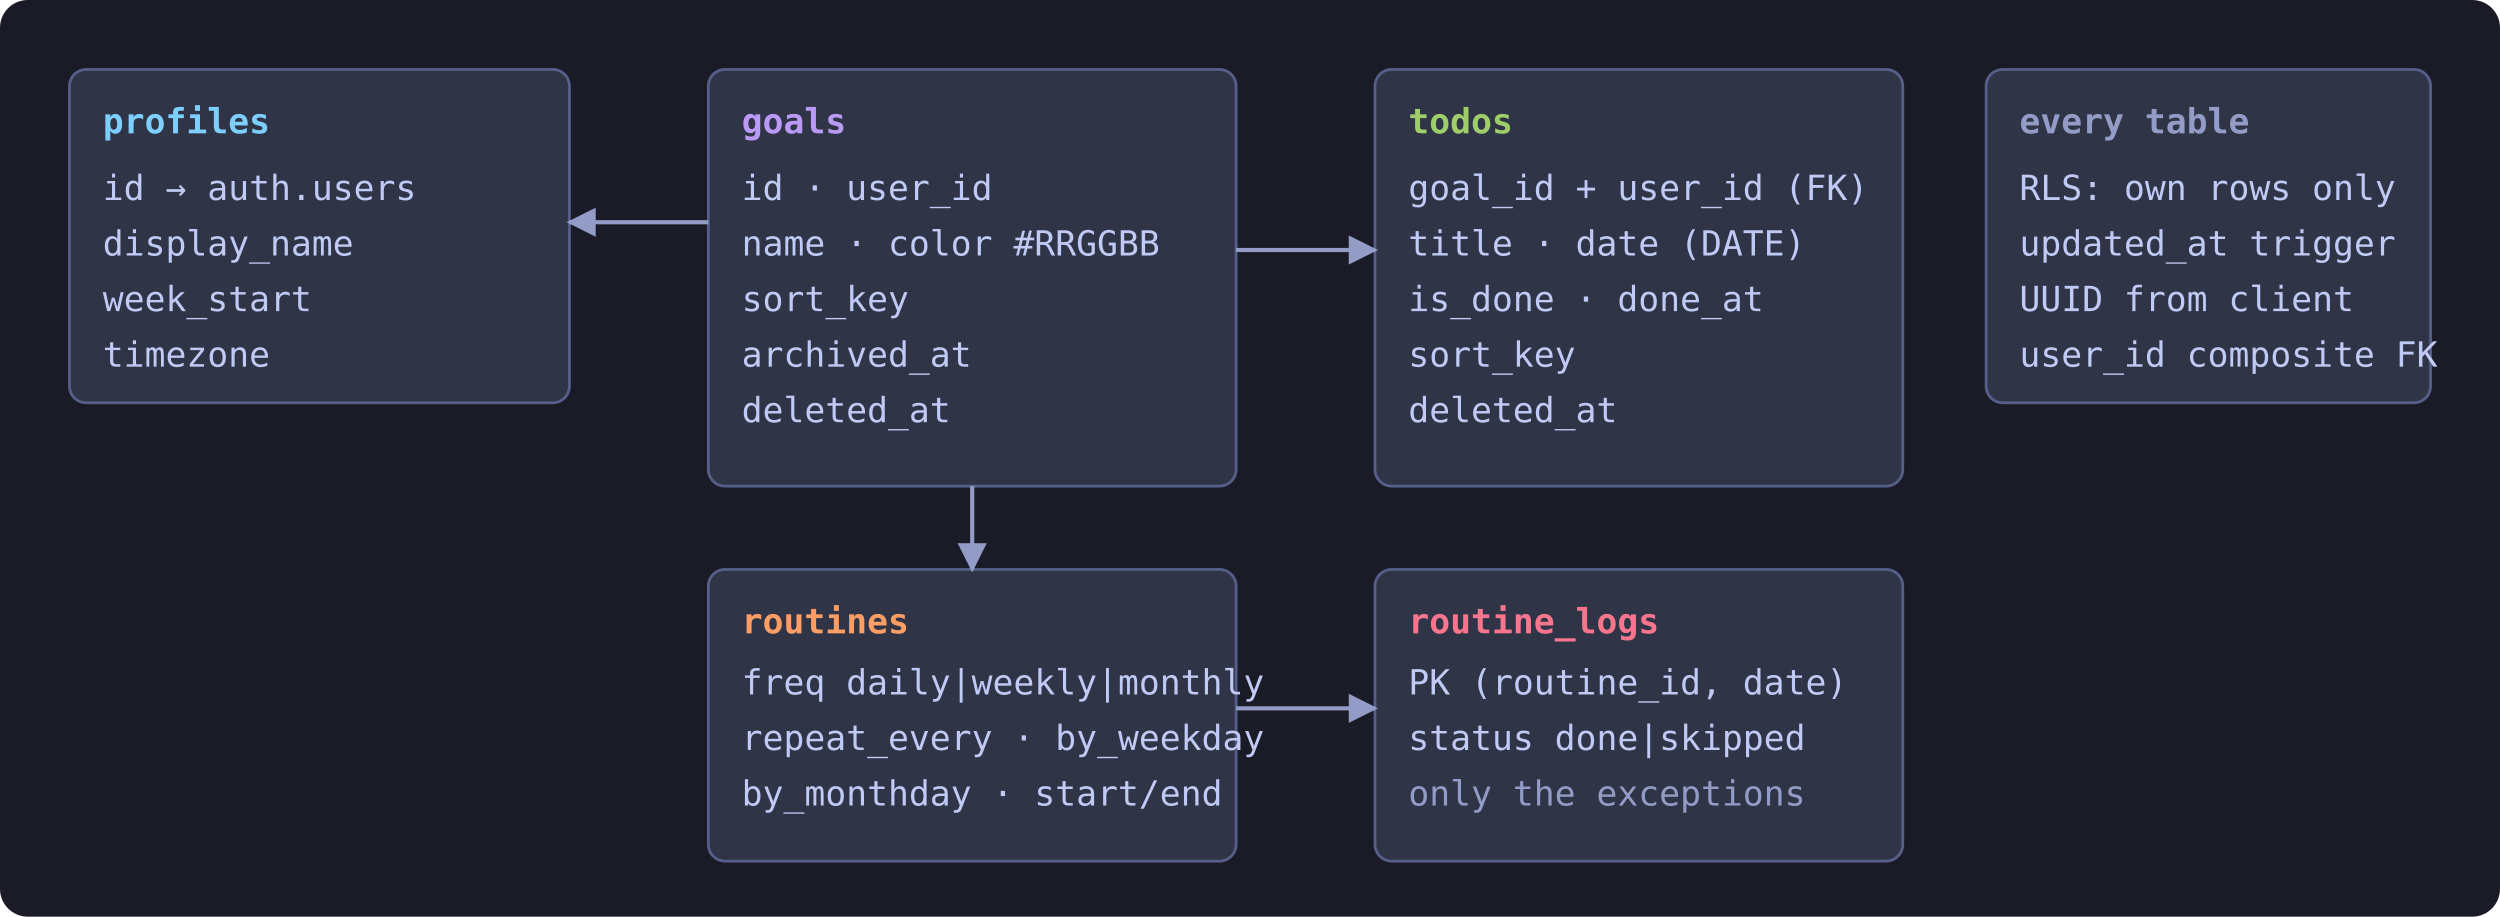
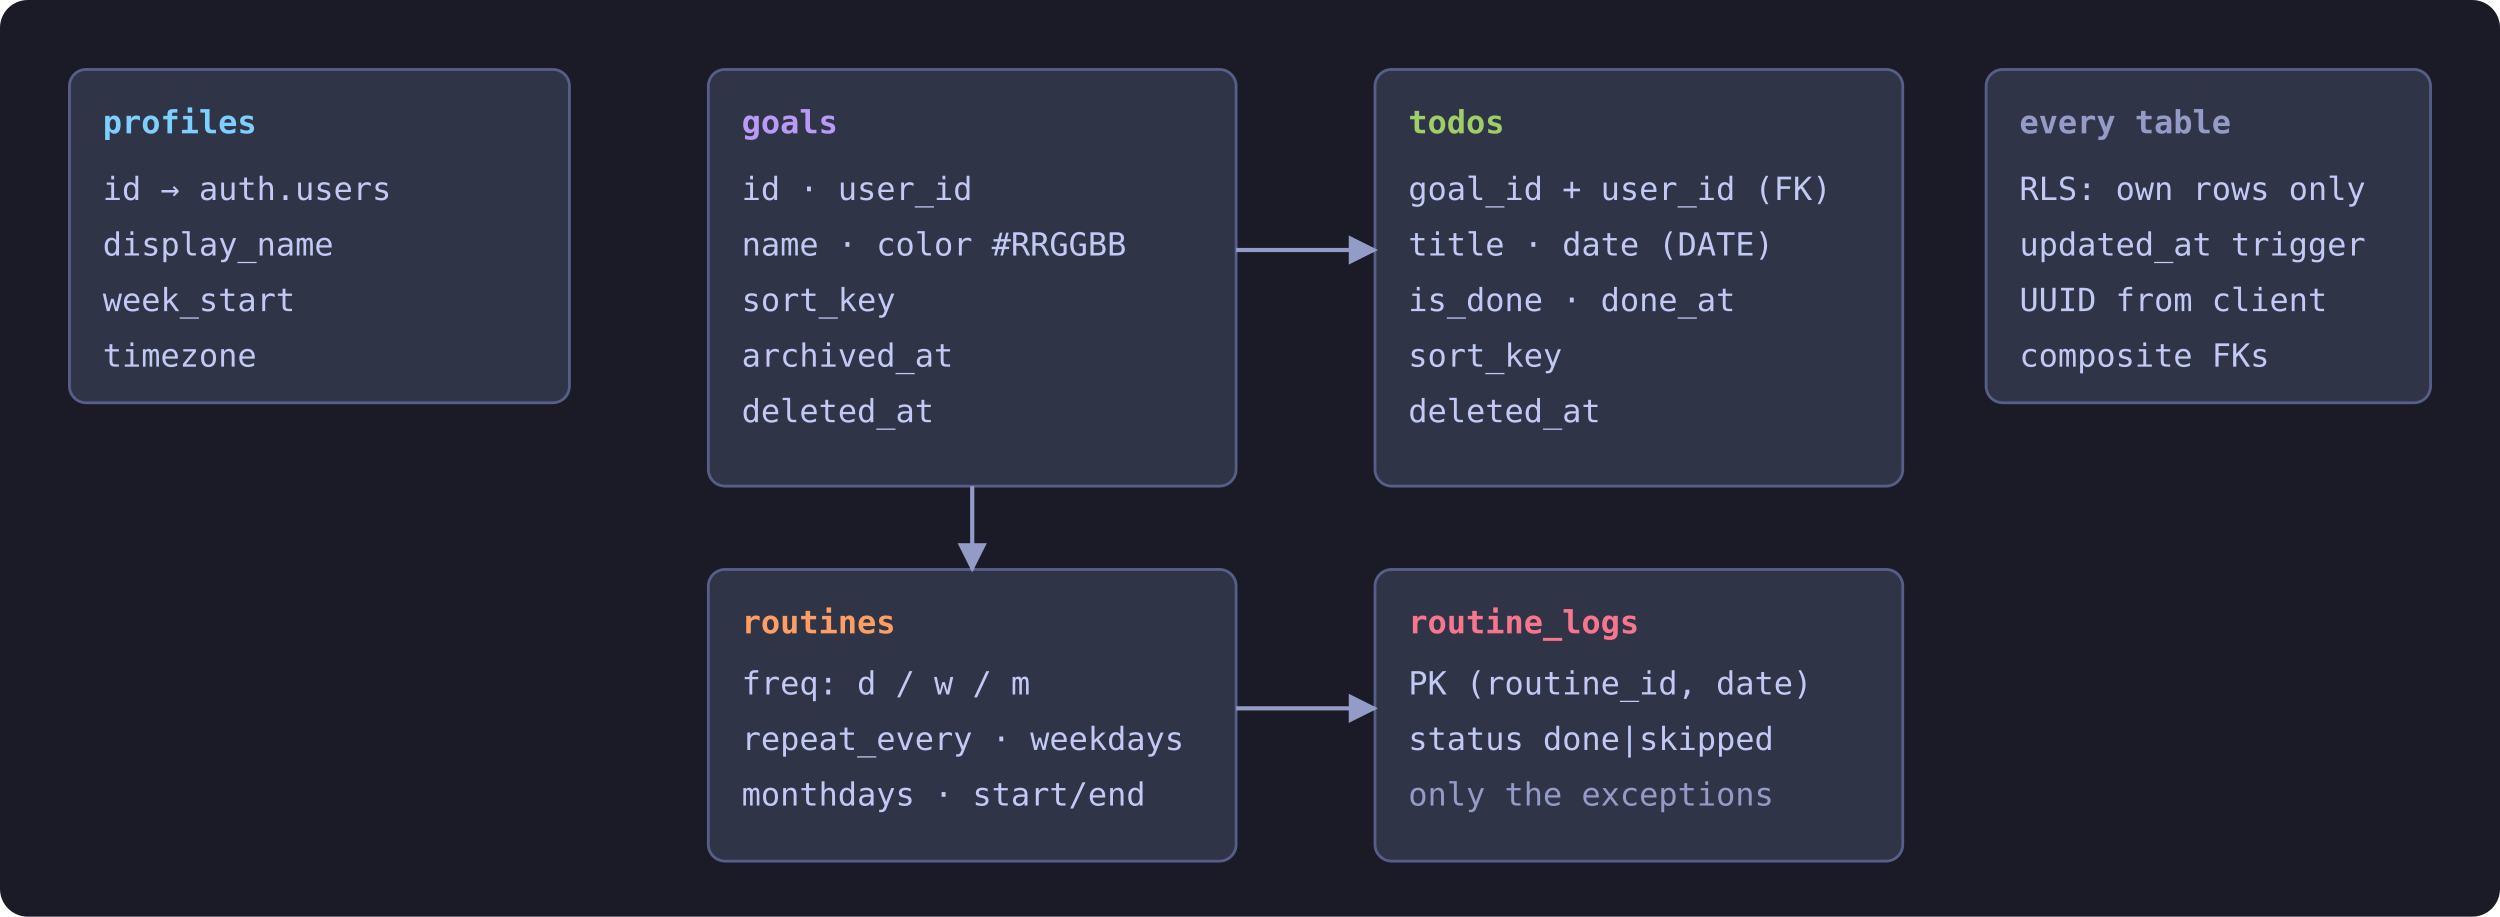
- <svg xmlns="http://www.w3.org/2000/svg" viewBox="0 0 900 330" font-family="Consolas, Monaco, monospace" font-size="12.5">
+ <svg xmlns="http://www.w3.org/2000/svg" viewBox="0 0 900 330" font-family="Consolas, Monaco, monospace" font-size="11.5">
  <defs>
    <marker id="b" viewBox="0 0 10 10" refX="9" refY="5" markerWidth="7" markerHeight="7" orient="auto">
      <path d="M0 0L10 5L0 10z" fill="#939CC6" />
    </marker>
  </defs>
  <rect width="900" height="330" rx="10" fill="#1a1b26" />
  <g fill="#303447" stroke="#565F89">
    <rect x="25" y="25" width="180" height="120" rx="6" />
    <rect x="255" y="25" width="190" height="150" rx="6" />
    <rect x="495" y="25" width="190" height="150" rx="6" />
    <rect x="255" y="205" width="190" height="105" rx="6" />
    <rect x="495" y="205" width="190" height="105" rx="6" />
    <rect x="715" y="25" width="160" height="120" rx="6" />
  </g>
  <g fill="#C0CAF5">
    <text x="37" y="48" fill="#7DCFFF" font-weight="bold">profiles</text>
    <text x="37" y="72">id → auth.users</text>
    <text x="37" y="92">display_name</text>
    <text x="37" y="112">week_start</text>
    <text x="37" y="132">timezone</text>
    <text x="267" y="48" fill="#BB9AF7" font-weight="bold">goals</text>
    <text x="267" y="72">id · user_id</text>
    <text x="267" y="92">name · color #RRGGBB</text>
    <text x="267" y="112">sort_key</text>
    <text x="267" y="132">archived_at</text>
    <text x="267" y="152">deleted_at</text>
    <text x="507" y="48" fill="#9ECE6A" font-weight="bold">todos</text>
    <text x="507" y="72">goal_id + user_id (FK)</text>
    <text x="507" y="92">title · date (DATE)</text>
    <text x="507" y="112">is_done · done_at</text>
    <text x="507" y="132">sort_key</text>
    <text x="507" y="152">deleted_at</text>
    <text x="267" y="228" fill="#FF9E64" font-weight="bold">routines</text>
-     <text x="267" y="250">freq daily|weekly|monthly</text>
-     <text x="267" y="270">repeat_every · by_weekday</text>
-     <text x="267" y="290">by_monthday · start/end</text>
+     <text x="267" y="250">freq: d / w / m</text>
+     <text x="267" y="270">repeat_every · weekdays</text>
+     <text x="267" y="290">monthdays · start/end</text>
    <text x="507" y="228" fill="#F7768E" font-weight="bold">routine_logs</text>
    <text x="507" y="250">PK (routine_id, date)</text>
    <text x="507" y="270">status done|skipped</text>
    <text x="507" y="290" fill="#939CC6">only the exceptions</text>
    <text x="727" y="48" fill="#939CC6" font-weight="bold">every table</text>
    <text x="727" y="72">RLS: own rows only</text>
    <text x="727" y="92">updated_at trigger</text>
    <text x="727" y="112">UUID from client</text>
-     <text x="727" y="132">user_id composite FK</text>
+     <text x="727" y="132">composite FKs</text>
  </g>
  <g stroke="#939CC6" stroke-width="1.5" fill="none" marker-end="url(#b)">
-     <path d="M205 80 H255" transform="rotate(180 230 80)" />
    <path d="M445 90 H495" />
    <path d="M350 175 V205" />
    <path d="M445 255 H495" />
  </g>
</svg>
